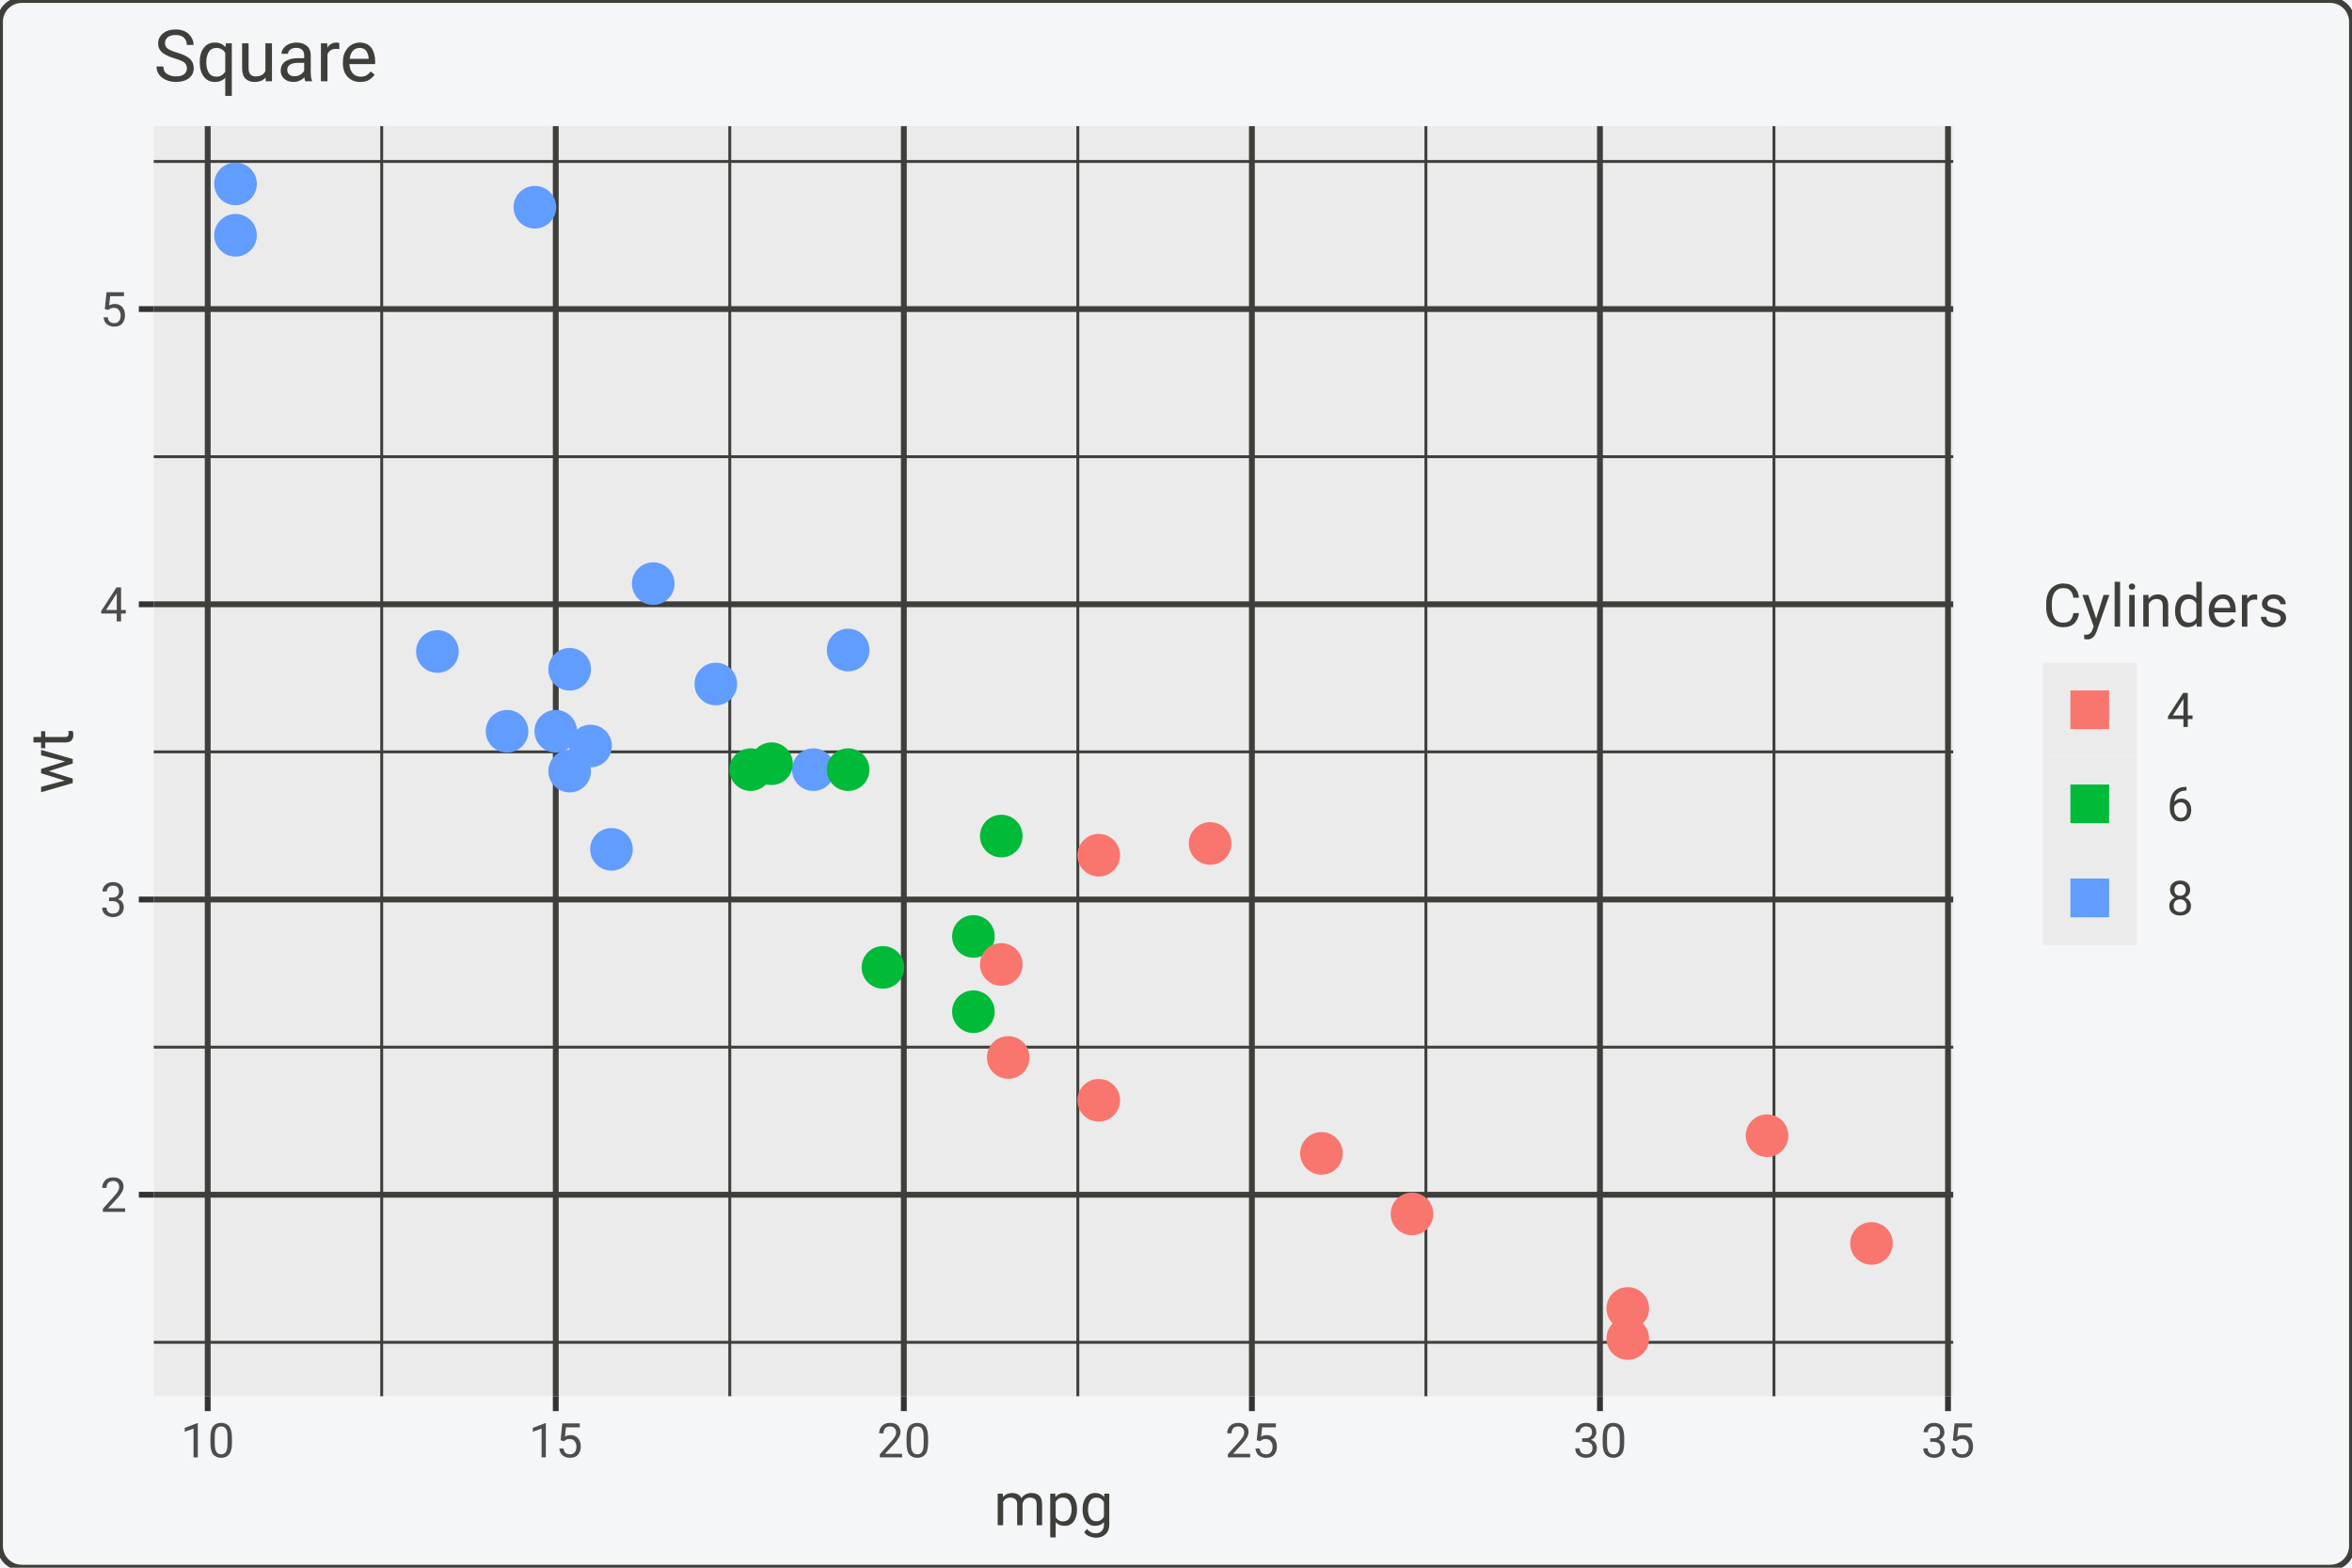
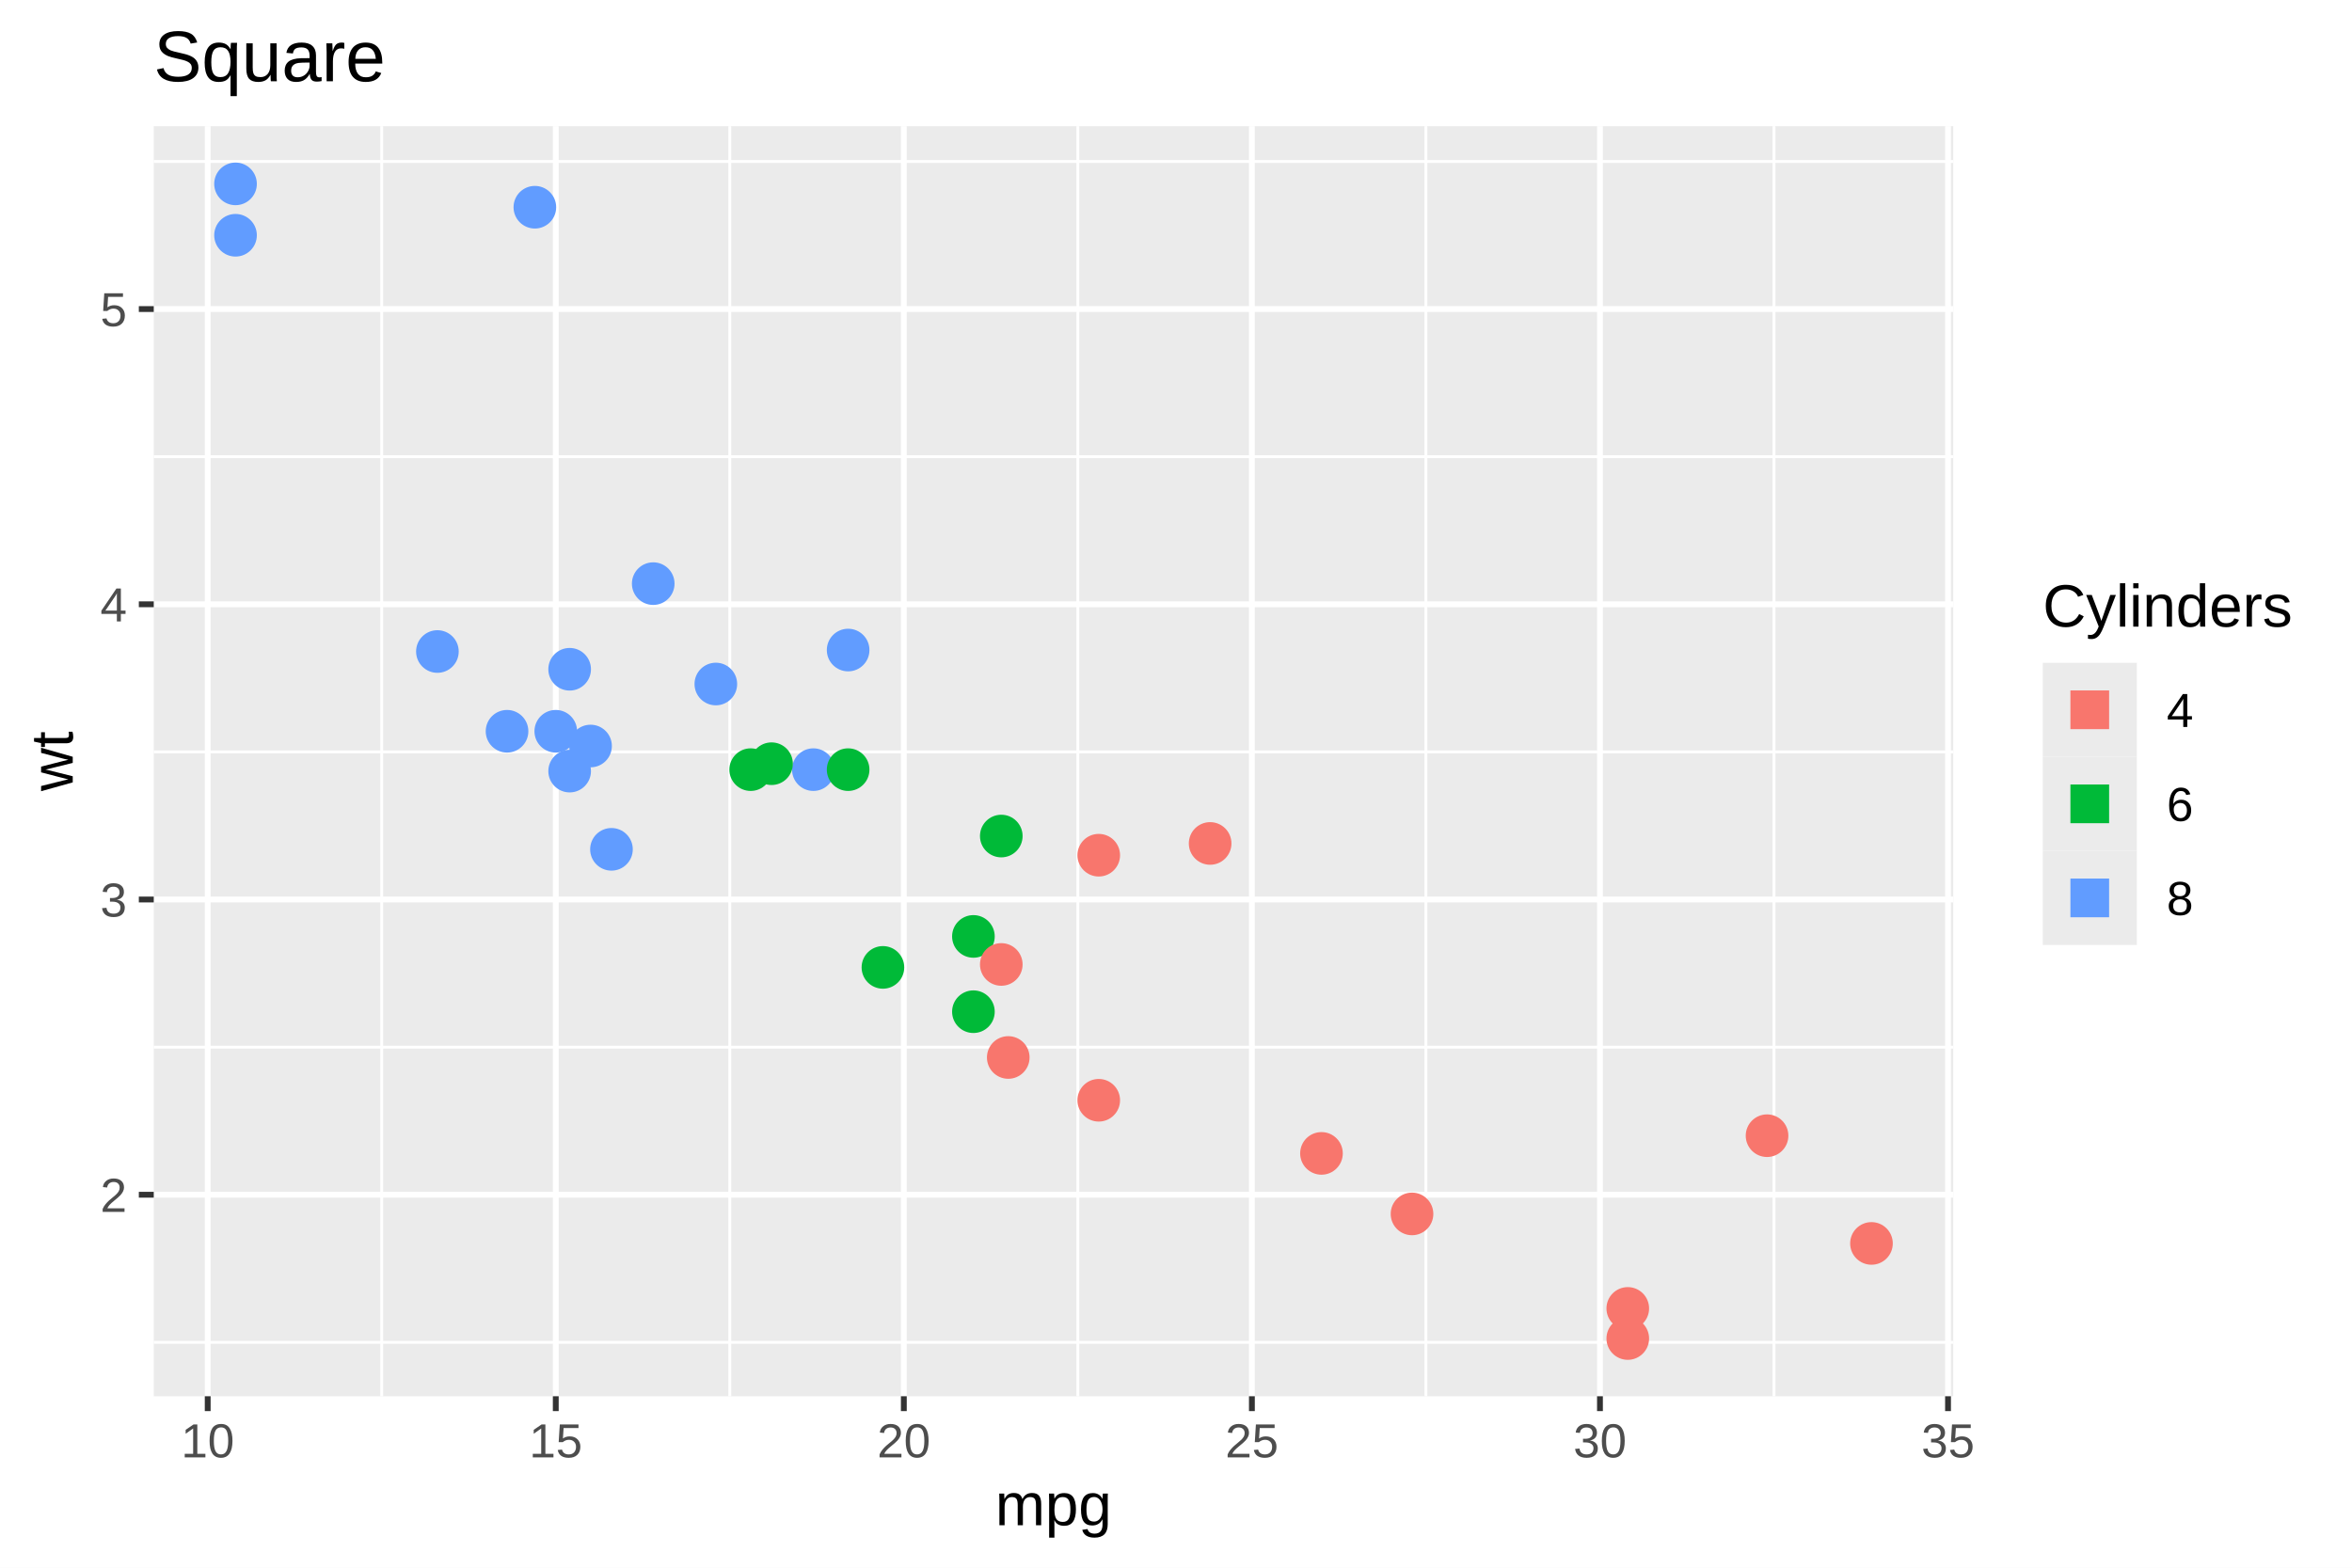
<svg xmlns="http://www.w3.org/2000/svg" width="432.00pt" height="288.00pt" viewBox="0 0 432.00 288.00">
  <g class="svglite">
    <defs>
      <style type="text/css">
-     /* theme-aware-processed */
-     .svglite line, .svglite polyline, .svglite polygon, .svglite path, .svglite circle {
+     .svglite line, .svglite polyline, .svglite polygon, .svglite path, .svglite rect, .svglite circle {
      fill: none;
-       stroke: #3E3F3A;
-       stroke-linecap: round;
-       stroke-linejoin: round;
-       stroke-miterlimit: 10.00;
-     }
-     .svglite &gt; g &gt; rect {
-       fill: none;
-       stroke: #3E3F3A;
+       stroke: #000000;
      stroke-linecap: round;
      stroke-linejoin: round;
      stroke-miterlimit: 10.00;
    }
    .svglite text {
      white-space: pre;
-       fill: #3E3F3A;
    }
    .svglite g.glyphgroup path {
      fill: inherit;
      stroke: none;
    }
  </style>
    </defs>
-     <rect class="svg-bg" width="100%" height="100%" style="stroke: none; fill: #F5F6F8;" />
+     <rect width="100%" height="100%" style="stroke: none; fill: none;" />
    <defs>
      <clipPath id="cpMC4wMHw0MzIuMDB8MC4wMHwyODguMDA=">
        <rect x="0.00" y="0.00" width="432.00" height="288.00" />
      </clipPath>
    </defs>
    <g clip-path="url(#cpMC4wMHw0MzIuMDB8MC4wMHwyODguMDA=)">
-       <rect rx="4" x="0" y="0.00" width="432.00" height="288.00" style="stroke-width: 1.07; stroke: #3E3F3A; fill: #F5F6F8;" />
+       <rect x="0" y="0.00" width="432.00" height="288.00" style="stroke-width: 1.07; stroke: #FFFFFF; fill: #FFFFFF;" />
    </g>
    <defs>
      <clipPath id="cpMjguMjR8MzU4Ljc2fDIzLjE4fDI1Ni41MA==">
        <rect x="28.24" y="23.18" width="330.52" height="233.33" />
      </clipPath>
    </defs>
    <g clip-path="url(#cpMjguMjR8MzU4Ljc2fDIzLjE4fDI1Ni41MA==)">
      <rect x="28.24" y="23.18" width="330.52" height="233.33" style="stroke-width: 1.07; stroke: none; fill: #EBEBEB;" />
-       <polyline points="28.24,246.60 358.76,246.60 " style="stroke-width: 0.53; stroke: #3E3F3A; stroke-linecap: butt;" />
-       <polyline points="28.24,192.37 358.76,192.37 " style="stroke-width: 0.53; stroke: #3E3F3A; stroke-linecap: butt;" />
-       <polyline points="28.24,138.13 358.76,138.13 " style="stroke-width: 0.53; stroke: #3E3F3A; stroke-linecap: butt;" />
-       <polyline points="28.24,83.90 358.76,83.90 " style="stroke-width: 0.53; stroke: #3E3F3A; stroke-linecap: butt;" />
-       <polyline points="28.24,29.66 358.76,29.66 " style="stroke-width: 0.53; stroke: #3E3F3A; stroke-linecap: butt;" />
-       <polyline points="70.11,256.50 70.11,23.18 " style="stroke-width: 0.53; stroke: #3E3F3A; stroke-linecap: butt;" />
-       <polyline points="134.04,256.50 134.04,23.18 " style="stroke-width: 0.53; stroke: #3E3F3A; stroke-linecap: butt;" />
-       <polyline points="197.97,256.50 197.97,23.18 " style="stroke-width: 0.53; stroke: #3E3F3A; stroke-linecap: butt;" />
-       <polyline points="261.90,256.50 261.90,23.18 " style="stroke-width: 0.53; stroke: #3E3F3A; stroke-linecap: butt;" />
-       <polyline points="325.83,256.50 325.83,23.18 " style="stroke-width: 0.53; stroke: #3E3F3A; stroke-linecap: butt;" />
-       <polyline points="28.24,219.49 358.76,219.49 " style="stroke-width: 1.07; stroke: #3E3F3A; stroke-linecap: butt;" />
-       <polyline points="28.24,165.25 358.76,165.25 " style="stroke-width: 1.07; stroke: #3E3F3A; stroke-linecap: butt;" />
-       <polyline points="28.24,111.01 358.76,111.01 " style="stroke-width: 1.07; stroke: #3E3F3A; stroke-linecap: butt;" />
-       <polyline points="28.24,56.78 358.76,56.78 " style="stroke-width: 1.07; stroke: #3E3F3A; stroke-linecap: butt;" />
-       <polyline points="38.15,256.50 38.15,23.18 " style="stroke-width: 1.07; stroke: #3E3F3A; stroke-linecap: butt;" />
-       <polyline points="102.08,256.50 102.08,23.18 " style="stroke-width: 1.07; stroke: #3E3F3A; stroke-linecap: butt;" />
-       <polyline points="166.01,256.50 166.01,23.18 " style="stroke-width: 1.07; stroke: #3E3F3A; stroke-linecap: butt;" />
-       <polyline points="229.94,256.50 229.94,23.18 " style="stroke-width: 1.07; stroke: #3E3F3A; stroke-linecap: butt;" />
-       <polyline points="293.87,256.50 293.87,23.18 " style="stroke-width: 1.07; stroke: #3E3F3A; stroke-linecap: butt;" />
-       <polyline points="357.80,256.50 357.80,23.18 " style="stroke-width: 1.07; stroke: #3E3F3A; stroke-linecap: butt;" />
+       <polyline points="28.24,246.60 358.76,246.60 " style="stroke-width: 0.53; stroke: #FFFFFF; stroke-linecap: butt;" />
+       <polyline points="28.24,192.37 358.76,192.37 " style="stroke-width: 0.53; stroke: #FFFFFF; stroke-linecap: butt;" />
+       <polyline points="28.24,138.13 358.76,138.13 " style="stroke-width: 0.53; stroke: #FFFFFF; stroke-linecap: butt;" />
+       <polyline points="28.24,83.90 358.76,83.90 " style="stroke-width: 0.53; stroke: #FFFFFF; stroke-linecap: butt;" />
+       <polyline points="28.24,29.66 358.76,29.66 " style="stroke-width: 0.53; stroke: #FFFFFF; stroke-linecap: butt;" />
+       <polyline points="70.11,256.50 70.11,23.18 " style="stroke-width: 0.53; stroke: #FFFFFF; stroke-linecap: butt;" />
+       <polyline points="134.04,256.50 134.04,23.18 " style="stroke-width: 0.53; stroke: #FFFFFF; stroke-linecap: butt;" />
+       <polyline points="197.97,256.50 197.97,23.18 " style="stroke-width: 0.53; stroke: #FFFFFF; stroke-linecap: butt;" />
+       <polyline points="261.90,256.50 261.90,23.18 " style="stroke-width: 0.53; stroke: #FFFFFF; stroke-linecap: butt;" />
+       <polyline points="325.83,256.50 325.83,23.18 " style="stroke-width: 0.53; stroke: #FFFFFF; stroke-linecap: butt;" />
+       <polyline points="28.24,219.49 358.76,219.49 " style="stroke-width: 1.07; stroke: #FFFFFF; stroke-linecap: butt;" />
+       <polyline points="28.24,165.25 358.76,165.25 " style="stroke-width: 1.07; stroke: #FFFFFF; stroke-linecap: butt;" />
+       <polyline points="28.24,111.01 358.76,111.01 " style="stroke-width: 1.07; stroke: #FFFFFF; stroke-linecap: butt;" />
+       <polyline points="28.24,56.78 358.76,56.78 " style="stroke-width: 1.07; stroke: #FFFFFF; stroke-linecap: butt;" />
+       <polyline points="38.15,256.50 38.15,23.18 " style="stroke-width: 1.07; stroke: #FFFFFF; stroke-linecap: butt;" />
+       <polyline points="102.08,256.50 102.08,23.18 " style="stroke-width: 1.07; stroke: #FFFFFF; stroke-linecap: butt;" />
+       <polyline points="166.01,256.50 166.01,23.18 " style="stroke-width: 1.07; stroke: #FFFFFF; stroke-linecap: butt;" />
+       <polyline points="229.94,256.50 229.94,23.18 " style="stroke-width: 1.07; stroke: #FFFFFF; stroke-linecap: butt;" />
+       <polyline points="293.87,256.50 293.87,23.18 " style="stroke-width: 1.07; stroke: #FFFFFF; stroke-linecap: butt;" />
+       <polyline points="357.80,256.50 357.80,23.18 " style="stroke-width: 1.07; stroke: #FFFFFF; stroke-linecap: butt;" />
      <circle cx="178.79" cy="185.86" r="3.56" style="stroke-width: 0.71; stroke: #00BA38; fill: #00BA38;" />
      <circle cx="178.79" cy="172.03" r="3.56" style="stroke-width: 0.71; stroke: #00BA38; fill: #00BA38;" />
      <circle cx="201.81" cy="202.13" r="3.56" style="stroke-width: 0.71; stroke: #F8766D; fill: #F8766D;" />
      <circle cx="183.91" cy="153.59" r="3.56" style="stroke-width: 0.71; stroke: #00BA38; fill: #00BA38;" />
      <circle cx="149.39" cy="141.39" r="3.56" style="stroke-width: 0.71; stroke: #619CFF; fill: #619CFF;" />
      <circle cx="141.71" cy="140.30" r="3.56" style="stroke-width: 0.71; stroke: #00BA38; fill: #00BA38;" />
      <circle cx="93.13" cy="134.34" r="3.56" style="stroke-width: 0.71; stroke: #619CFF; fill: #619CFF;" />
      <circle cx="222.27" cy="154.95" r="3.56" style="stroke-width: 0.71; stroke: #F8766D; fill: #F8766D;" />
      <circle cx="201.81" cy="157.11" r="3.56" style="stroke-width: 0.71; stroke: #F8766D; fill: #F8766D;" />
      <circle cx="155.78" cy="141.39" r="3.56" style="stroke-width: 0.71; stroke: #00BA38; fill: #00BA38;" />
      <circle cx="137.88" cy="141.39" r="3.56" style="stroke-width: 0.71; stroke: #00BA38; fill: #00BA38;" />
      <circle cx="119.98" cy="107.22" r="3.56" style="stroke-width: 0.71; stroke: #619CFF; fill: #619CFF;" />
      <circle cx="131.48" cy="125.66" r="3.56" style="stroke-width: 0.71; stroke: #619CFF; fill: #619CFF;" />
      <circle cx="104.63" cy="122.95" r="3.56" style="stroke-width: 0.71; stroke: #619CFF; fill: #619CFF;" />
      <circle cx="43.26" cy="43.22" r="3.56" style="stroke-width: 0.71; stroke: #619CFF; fill: #619CFF;" />
      <circle cx="43.26" cy="33.78" r="3.56" style="stroke-width: 0.71; stroke: #619CFF; fill: #619CFF;" />
      <circle cx="98.24" cy="38.07" r="3.56" style="stroke-width: 0.71; stroke: #619CFF; fill: #619CFF;" />
      <circle cx="324.56" cy="208.64" r="3.56" style="stroke-width: 0.71; stroke: #F8766D; fill: #F8766D;" />
      <circle cx="298.98" cy="240.37" r="3.56" style="stroke-width: 0.71; stroke: #F8766D; fill: #F8766D;" />
      <circle cx="343.74" cy="228.43" r="3.56" style="stroke-width: 0.71; stroke: #F8766D; fill: #F8766D;" />
      <circle cx="185.19" cy="194.27" r="3.56" style="stroke-width: 0.71; stroke: #F8766D; fill: #F8766D;" />
      <circle cx="108.47" cy="137.05" r="3.56" style="stroke-width: 0.71; stroke: #619CFF; fill: #619CFF;" />
      <circle cx="104.63" cy="141.66" r="3.56" style="stroke-width: 0.71; stroke: #619CFF; fill: #619CFF;" />
      <circle cx="80.34" cy="119.69" r="3.56" style="stroke-width: 0.71; stroke: #619CFF; fill: #619CFF;" />
      <circle cx="155.78" cy="119.42" r="3.56" style="stroke-width: 0.71; stroke: #619CFF; fill: #619CFF;" />
      <circle cx="259.35" cy="223.01" r="3.56" style="stroke-width: 0.71; stroke: #F8766D; fill: #F8766D;" />
      <circle cx="242.72" cy="211.89" r="3.56" style="stroke-width: 0.71; stroke: #F8766D; fill: #F8766D;" />
      <circle cx="298.98" cy="245.90" r="3.56" style="stroke-width: 0.71; stroke: #F8766D; fill: #F8766D;" />
      <circle cx="112.31" cy="156.03" r="3.56" style="stroke-width: 0.71; stroke: #619CFF; fill: #619CFF;" />
      <circle cx="162.17" cy="177.72" r="3.56" style="stroke-width: 0.71; stroke: #00BA38; fill: #00BA38;" />
      <circle cx="102.08" cy="134.34" r="3.56" style="stroke-width: 0.71; stroke: #619CFF; fill: #619CFF;" />
      <circle cx="183.91" cy="177.18" r="3.56" style="stroke-width: 0.71; stroke: #F8766D; fill: #F8766D;" />
    </g>
    <g clip-path="url(#cpMC4wMHw0MzIuMDB8MC4wMHwyODguMDA=)">
-       <text x="23.31" y="222.64" text-anchor="end" style="font-size: 8.80px;fill: #4D4D4D; font-family: &quot;Roboto&quot;, -apple-system, BlinkMacSystemFont, &quot;Segoe UI&quot;, system-ui, sans-serif;" textLength="4.89px" lengthAdjust="spacingAndGlyphs">2</text>
-       <text x="23.31" y="168.40" text-anchor="end" style="font-size: 8.80px;fill: #4D4D4D; font-family: &quot;Roboto&quot;, -apple-system, BlinkMacSystemFont, &quot;Segoe UI&quot;, system-ui, sans-serif;" textLength="4.89px" lengthAdjust="spacingAndGlyphs">3</text>
-       <text x="23.31" y="114.16" text-anchor="end" style="font-size: 8.80px;fill: #4D4D4D; font-family: &quot;Roboto&quot;, -apple-system, BlinkMacSystemFont, &quot;Segoe UI&quot;, system-ui, sans-serif;" textLength="4.89px" lengthAdjust="spacingAndGlyphs">4</text>
-       <text x="23.31" y="59.93" text-anchor="end" style="font-size: 8.80px;fill: #4D4D4D; font-family: &quot;Roboto&quot;, -apple-system, BlinkMacSystemFont, &quot;Segoe UI&quot;, system-ui, sans-serif;" textLength="4.89px" lengthAdjust="spacingAndGlyphs">5</text>
+       <text x="23.31" y="222.64" text-anchor="end" style="font-size: 8.80px;fill: #4D4D4D; font-family: &quot;Arial&quot;;" textLength="4.89px" lengthAdjust="spacingAndGlyphs">2</text>
+       <text x="23.31" y="168.40" text-anchor="end" style="font-size: 8.80px;fill: #4D4D4D; font-family: &quot;Arial&quot;;" textLength="4.89px" lengthAdjust="spacingAndGlyphs">3</text>
+       <text x="23.31" y="114.16" text-anchor="end" style="font-size: 8.80px;fill: #4D4D4D; font-family: &quot;Arial&quot;;" textLength="4.89px" lengthAdjust="spacingAndGlyphs">4</text>
+       <text x="23.31" y="59.93" text-anchor="end" style="font-size: 8.80px;fill: #4D4D4D; font-family: &quot;Arial&quot;;" textLength="4.89px" lengthAdjust="spacingAndGlyphs">5</text>
      <polyline points="25.50,219.49 28.24,219.49 " style="stroke-width: 1.07; stroke: #333333; stroke-linecap: butt;" />
      <polyline points="25.50,165.25 28.24,165.25 " style="stroke-width: 1.07; stroke: #333333; stroke-linecap: butt;" />
      <polyline points="25.50,111.01 28.24,111.01 " style="stroke-width: 1.07; stroke: #333333; stroke-linecap: butt;" />
      <polyline points="25.50,56.78 28.24,56.78 " style="stroke-width: 1.07; stroke: #333333; stroke-linecap: butt;" />
      <polyline points="38.15,259.24 38.15,256.50 " style="stroke-width: 1.07; stroke: #333333; stroke-linecap: butt;" />
      <polyline points="102.08,259.24 102.08,256.50 " style="stroke-width: 1.07; stroke: #333333; stroke-linecap: butt;" />
      <polyline points="166.01,259.24 166.01,256.50 " style="stroke-width: 1.07; stroke: #333333; stroke-linecap: butt;" />
      <polyline points="229.94,259.24 229.94,256.50 " style="stroke-width: 1.07; stroke: #333333; stroke-linecap: butt;" />
      <polyline points="293.87,259.24 293.87,256.50 " style="stroke-width: 1.07; stroke: #333333; stroke-linecap: butt;" />
      <polyline points="357.80,259.24 357.80,256.50 " style="stroke-width: 1.07; stroke: #333333; stroke-linecap: butt;" />
-       <text x="38.15" y="267.74" text-anchor="middle" style="font-size: 8.80px;fill: #4D4D4D; font-family: &quot;Roboto&quot;, -apple-system, BlinkMacSystemFont, &quot;Segoe UI&quot;, system-ui, sans-serif;" textLength="9.78px" lengthAdjust="spacingAndGlyphs">10</text>
-       <text x="102.08" y="267.74" text-anchor="middle" style="font-size: 8.80px;fill: #4D4D4D; font-family: &quot;Roboto&quot;, -apple-system, BlinkMacSystemFont, &quot;Segoe UI&quot;, system-ui, sans-serif;" textLength="9.78px" lengthAdjust="spacingAndGlyphs">15</text>
-       <text x="166.01" y="267.74" text-anchor="middle" style="font-size: 8.80px;fill: #4D4D4D; font-family: &quot;Roboto&quot;, -apple-system, BlinkMacSystemFont, &quot;Segoe UI&quot;, system-ui, sans-serif;" textLength="9.78px" lengthAdjust="spacingAndGlyphs">20</text>
-       <text x="229.94" y="267.74" text-anchor="middle" style="font-size: 8.80px;fill: #4D4D4D; font-family: &quot;Roboto&quot;, -apple-system, BlinkMacSystemFont, &quot;Segoe UI&quot;, system-ui, sans-serif;" textLength="9.78px" lengthAdjust="spacingAndGlyphs">25</text>
-       <text x="293.87" y="267.74" text-anchor="middle" style="font-size: 8.80px;fill: #4D4D4D; font-family: &quot;Roboto&quot;, -apple-system, BlinkMacSystemFont, &quot;Segoe UI&quot;, system-ui, sans-serif;" textLength="9.78px" lengthAdjust="spacingAndGlyphs">30</text>
-       <text x="357.80" y="267.74" text-anchor="middle" style="font-size: 8.80px;fill: #4D4D4D; font-family: &quot;Roboto&quot;, -apple-system, BlinkMacSystemFont, &quot;Segoe UI&quot;, system-ui, sans-serif;" textLength="9.78px" lengthAdjust="spacingAndGlyphs">35</text>
-       <text x="193.50" y="280.20" text-anchor="middle" style="font-size: 11.00px; font-family: &quot;Roboto&quot;, -apple-system, BlinkMacSystemFont, &quot;Segoe UI&quot;, system-ui, sans-serif;" textLength="21.41px" lengthAdjust="spacingAndGlyphs">mpg</text>
-       <text transform="translate(13.36,139.84) rotate(-90)" text-anchor="middle" style="font-size: 11.00px; font-family: &quot;Roboto&quot;, -apple-system, BlinkMacSystemFont, &quot;Segoe UI&quot;, system-ui, sans-serif;" textLength="11.00px" lengthAdjust="spacingAndGlyphs">wt</text>
-       <rect rx="4" x="369.72" y="100.60" width="56.80" height="78.47" style="stroke-width: 1.07; stroke: none; fill: #F5F6F8;" />
-       <text x="375.20" y="115.12" style="font-size: 11.00px; font-family: &quot;Roboto&quot;, -apple-system, BlinkMacSystemFont, &quot;Segoe UI&quot;, system-ui, sans-serif;" textLength="45.84px" lengthAdjust="spacingAndGlyphs">Cylinders</text>
+       <text x="38.15" y="267.74" text-anchor="middle" style="font-size: 8.80px;fill: #4D4D4D; font-family: &quot;Arial&quot;;" textLength="9.78px" lengthAdjust="spacingAndGlyphs">10</text>
+       <text x="102.08" y="267.74" text-anchor="middle" style="font-size: 8.80px;fill: #4D4D4D; font-family: &quot;Arial&quot;;" textLength="9.78px" lengthAdjust="spacingAndGlyphs">15</text>
+       <text x="166.01" y="267.74" text-anchor="middle" style="font-size: 8.80px;fill: #4D4D4D; font-family: &quot;Arial&quot;;" textLength="9.78px" lengthAdjust="spacingAndGlyphs">20</text>
+       <text x="229.94" y="267.74" text-anchor="middle" style="font-size: 8.80px;fill: #4D4D4D; font-family: &quot;Arial&quot;;" textLength="9.78px" lengthAdjust="spacingAndGlyphs">25</text>
+       <text x="293.87" y="267.74" text-anchor="middle" style="font-size: 8.80px;fill: #4D4D4D; font-family: &quot;Arial&quot;;" textLength="9.78px" lengthAdjust="spacingAndGlyphs">30</text>
+       <text x="357.80" y="267.74" text-anchor="middle" style="font-size: 8.80px;fill: #4D4D4D; font-family: &quot;Arial&quot;;" textLength="9.78px" lengthAdjust="spacingAndGlyphs">35</text>
+       <text x="193.50" y="280.20" text-anchor="middle" style="font-size: 11.00px; font-family: &quot;Arial&quot;;" textLength="21.41px" lengthAdjust="spacingAndGlyphs">mpg</text>
+       <text transform="translate(13.36,139.84) rotate(-90)" text-anchor="middle" style="font-size: 11.00px; font-family: &quot;Arial&quot;;" textLength="11.00px" lengthAdjust="spacingAndGlyphs">wt</text>
+       <rect x="369.72" y="100.60" width="56.80" height="78.47" style="stroke-width: 1.07; stroke: none; fill: #FFFFFF;" />
+       <text x="375.20" y="115.12" style="font-size: 11.00px; font-family: &quot;Arial&quot;;" textLength="45.84px" lengthAdjust="spacingAndGlyphs">Cylinders</text>
      <rect x="375.20" y="121.76" width="17.28" height="17.28" style="stroke-width: 1.07; stroke: none; fill: #EBEBEB;" />
      <polygon points="380.28,133.95 387.39,133.95 387.39,126.84 380.28,126.84 " style="stroke-width: 0.71; stroke: none; fill: #F8766D;" />
      <rect x="375.20" y="139.04" width="17.28" height="17.28" style="stroke-width: 1.07; stroke: none; fill: #EBEBEB;" />
      <polygon points="380.28,151.23 387.39,151.23 387.39,144.12 380.28,144.12 " style="stroke-width: 0.71; stroke: none; fill: #00BA38;" />
      <rect x="375.20" y="156.32" width="17.28" height="17.28" style="stroke-width: 1.07; stroke: none; fill: #EBEBEB;" />
      <polygon points="380.28,168.51 387.39,168.51 387.39,161.40 380.28,161.40 " style="stroke-width: 0.71; stroke: none; fill: #619CFF;" />
-       <text x="397.96" y="133.55" style="font-size: 8.80px; font-family: &quot;Roboto&quot;, -apple-system, BlinkMacSystemFont, &quot;Segoe UI&quot;, system-ui, sans-serif;" textLength="4.89px" lengthAdjust="spacingAndGlyphs">4</text>
-       <text x="397.96" y="150.83" style="font-size: 8.80px; font-family: &quot;Roboto&quot;, -apple-system, BlinkMacSystemFont, &quot;Segoe UI&quot;, system-ui, sans-serif;" textLength="4.89px" lengthAdjust="spacingAndGlyphs">6</text>
-       <text x="397.96" y="168.11" style="font-size: 8.80px; font-family: &quot;Roboto&quot;, -apple-system, BlinkMacSystemFont, &quot;Segoe UI&quot;, system-ui, sans-serif;" textLength="4.89px" lengthAdjust="spacingAndGlyphs">8</text>
-       <text x="28.24" y="14.93" style="font-size: 13.20px; font-family: &quot;Roboto&quot;, -apple-system, BlinkMacSystemFont, &quot;Segoe UI&quot;, system-ui, sans-serif;" textLength="42.50px" lengthAdjust="spacingAndGlyphs">Square</text>
+       <text x="397.96" y="133.55" style="font-size: 8.80px; font-family: &quot;Arial&quot;;" textLength="4.89px" lengthAdjust="spacingAndGlyphs">4</text>
+       <text x="397.96" y="150.83" style="font-size: 8.80px; font-family: &quot;Arial&quot;;" textLength="4.89px" lengthAdjust="spacingAndGlyphs">6</text>
+       <text x="397.96" y="168.11" style="font-size: 8.80px; font-family: &quot;Arial&quot;;" textLength="4.89px" lengthAdjust="spacingAndGlyphs">8</text>
+       <text x="28.24" y="14.93" style="font-size: 13.20px; font-family: &quot;Arial&quot;;" textLength="42.50px" lengthAdjust="spacingAndGlyphs">Square</text>
    </g>
  </g>
</svg>
